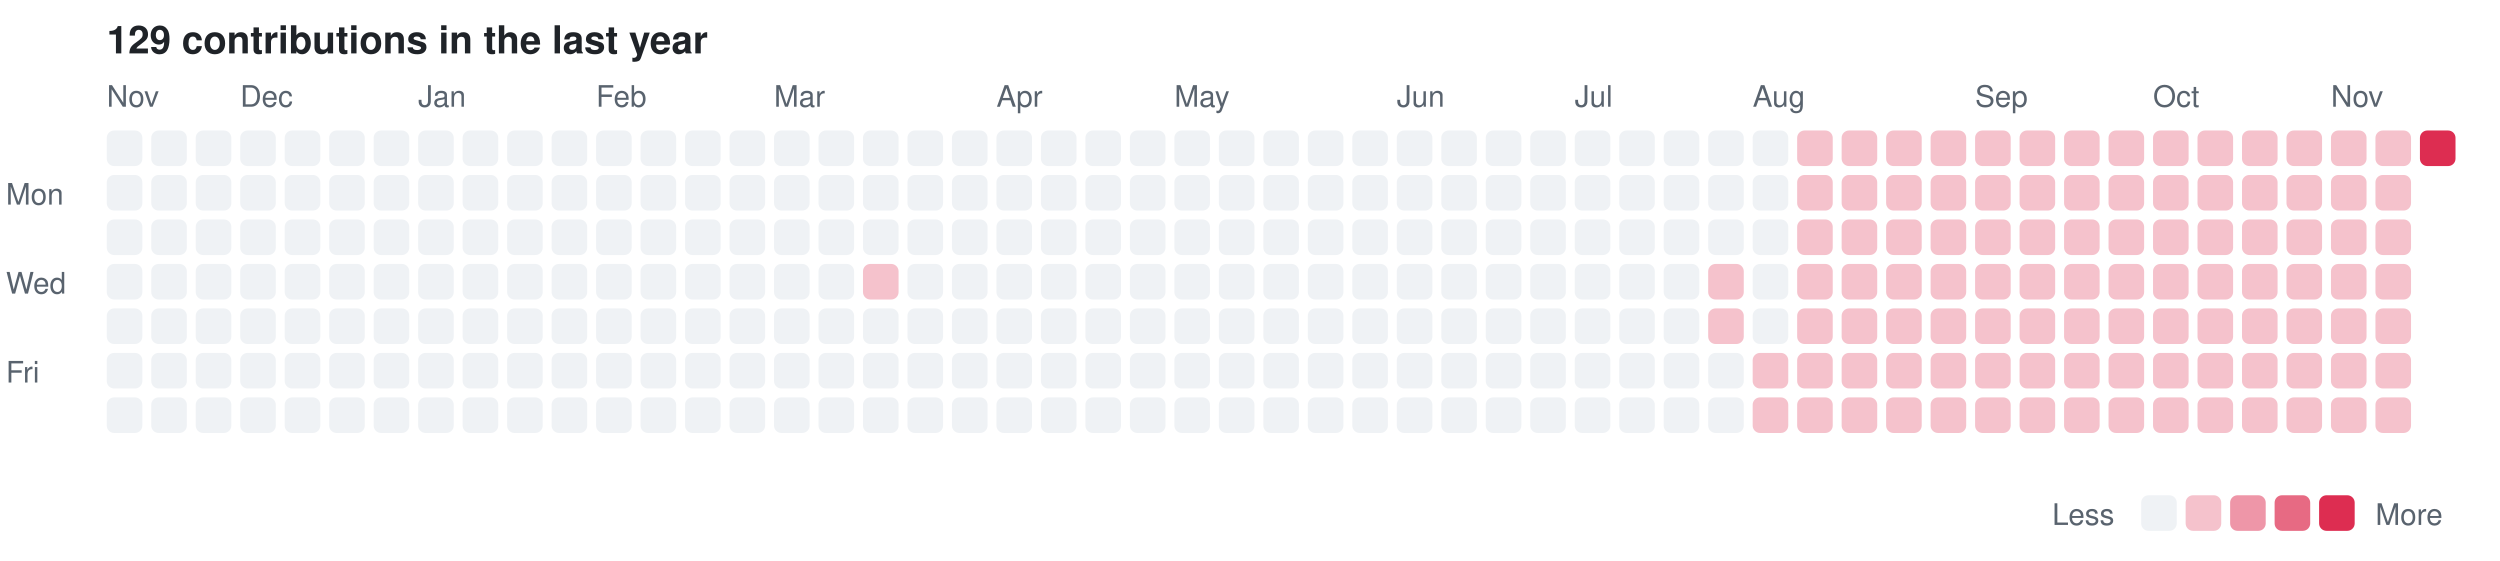
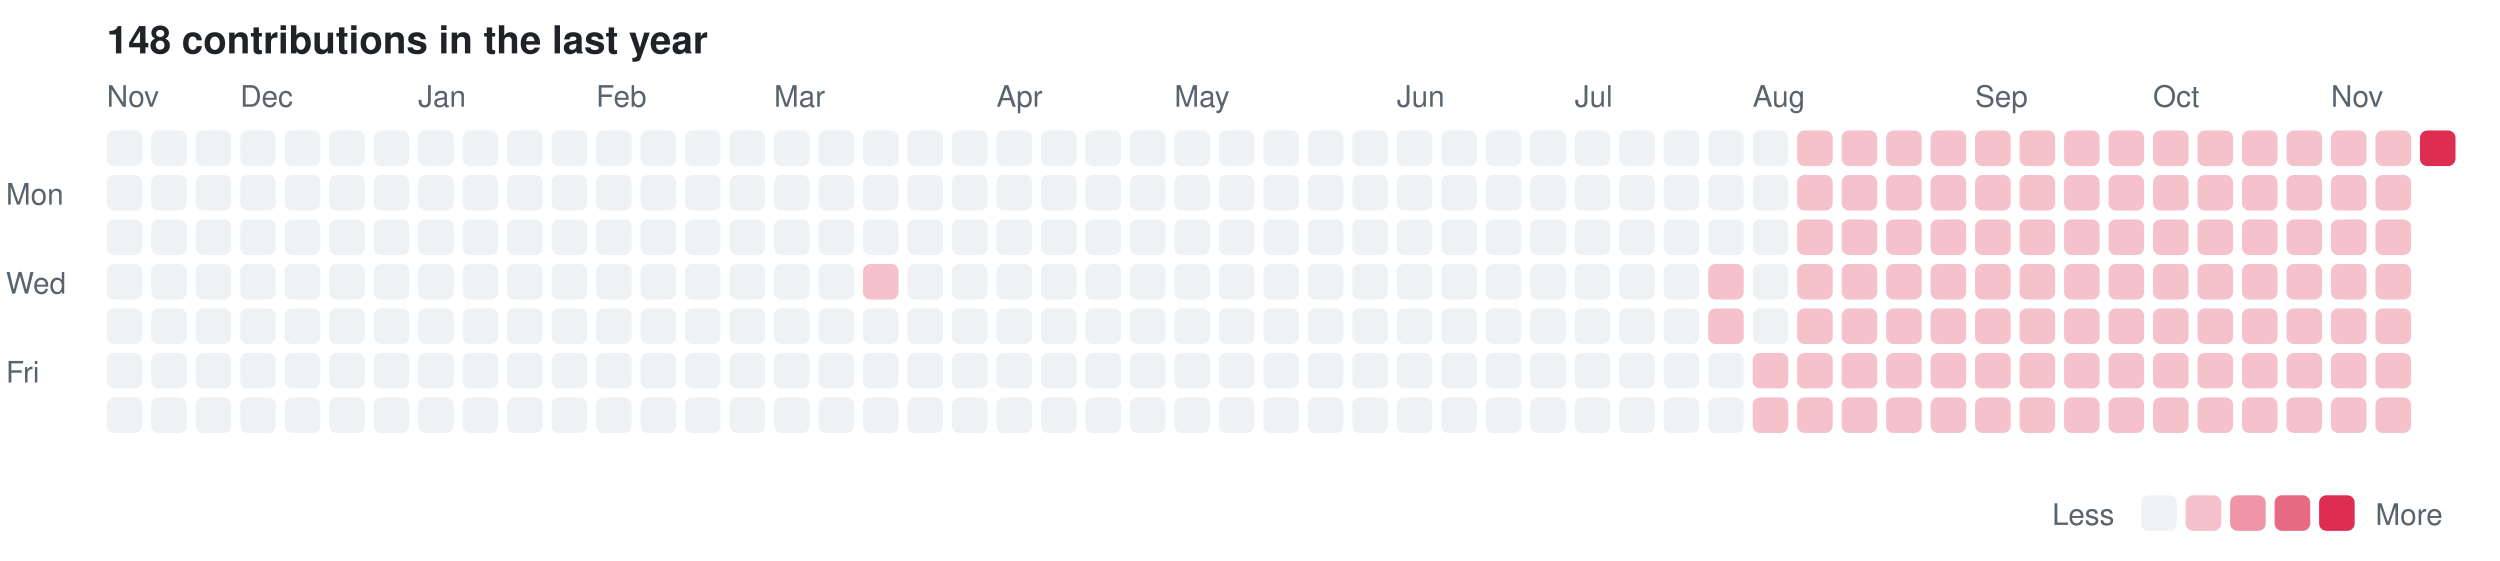
- <svg xmlns="http://www.w3.org/2000/svg" viewBox="0 0 843 189" width="843" height="189" role="img" aria-label="129 contributions in the last year" font-family="Montserrat, -apple-system, 'Segoe UI', Helvetica, Arial, sans-serif">
+ <svg xmlns="http://www.w3.org/2000/svg" viewBox="0 0 843 189" width="843" height="189" role="img" aria-label="148 contributions in the last year" font-family="Montserrat, -apple-system, 'Segoe UI', Helvetica, Arial, sans-serif">
  <style>.l0{fill:#eff2f5}.l1{fill:#f5c2cc}.l2{fill:#ee96a8}.l3{fill:#e76a83}.l4{fill:#dd2d51}.m{fill:#59636e}.s{fill:#1f2328}@media(prefers-color-scheme:dark){.l0{fill:#161b22}.l1{fill:#562737}.l2{fill:#852f45}.l3{fill:#b33853}.l4{fill:#e04060}.m{fill:#9198a1}.s{fill:#f0f6fc}}.w{animation:w 7s ease-in-out infinite}@keyframes w{0%,14%,100%{opacity:1}6%{opacity:.35}}</style>
-   <text class="s" x="36" y="18" font-size="13" font-weight="600">129 contributions in the last year</text>
+   <text class="s" x="36" y="18" font-size="13" font-weight="600">148 contributions in the last year</text>
  <text class="m" x="36" y="36" font-size="10">Nov</text>
  <g class="w" style="animation-delay:0.00s">
    <rect class="l0" x="36" y="44" width="12" height="12" rx="2.5" />
    <rect class="l0" x="36" y="59" width="12" height="12" rx="2.5" />
    <rect class="l0" x="36" y="74" width="12" height="12" rx="2.5" />
    <rect class="l0" x="36" y="89" width="12" height="12" rx="2.5" />
    <rect class="l0" x="36" y="104" width="12" height="12" rx="2.5" />
    <rect class="l0" x="36" y="119" width="12" height="12" rx="2.5" />
    <rect class="l0" x="36" y="134" width="12" height="12" rx="2.5" />
  </g>
  <g class="w" style="animation-delay:0.06s">
    <rect class="l0" x="51" y="44" width="12" height="12" rx="2.5" />
    <rect class="l0" x="51" y="59" width="12" height="12" rx="2.5" />
    <rect class="l0" x="51" y="74" width="12" height="12" rx="2.5" />
    <rect class="l0" x="51" y="89" width="12" height="12" rx="2.5" />
    <rect class="l0" x="51" y="104" width="12" height="12" rx="2.5" />
    <rect class="l0" x="51" y="119" width="12" height="12" rx="2.5" />
    <rect class="l0" x="51" y="134" width="12" height="12" rx="2.5" />
  </g>
  <g class="w" style="animation-delay:0.12s">
    <rect class="l0" x="66" y="44" width="12" height="12" rx="2.5" />
    <rect class="l0" x="66" y="59" width="12" height="12" rx="2.5" />
    <rect class="l0" x="66" y="74" width="12" height="12" rx="2.5" />
    <rect class="l0" x="66" y="89" width="12" height="12" rx="2.5" />
    <rect class="l0" x="66" y="104" width="12" height="12" rx="2.5" />
    <rect class="l0" x="66" y="119" width="12" height="12" rx="2.5" />
    <rect class="l0" x="66" y="134" width="12" height="12" rx="2.5" />
  </g>
  <text class="m" x="81" y="36" font-size="10">Dec</text>
  <g class="w" style="animation-delay:0.18s">
    <rect class="l0" x="81" y="44" width="12" height="12" rx="2.5" />
    <rect class="l0" x="81" y="59" width="12" height="12" rx="2.5" />
    <rect class="l0" x="81" y="74" width="12" height="12" rx="2.5" />
    <rect class="l0" x="81" y="89" width="12" height="12" rx="2.5" />
    <rect class="l0" x="81" y="104" width="12" height="12" rx="2.5" />
    <rect class="l0" x="81" y="119" width="12" height="12" rx="2.5" />
    <rect class="l0" x="81" y="134" width="12" height="12" rx="2.5" />
  </g>
  <g class="w" style="animation-delay:0.24s">
    <rect class="l0" x="96" y="44" width="12" height="12" rx="2.5" />
    <rect class="l0" x="96" y="59" width="12" height="12" rx="2.5" />
    <rect class="l0" x="96" y="74" width="12" height="12" rx="2.5" />
    <rect class="l0" x="96" y="89" width="12" height="12" rx="2.5" />
    <rect class="l0" x="96" y="104" width="12" height="12" rx="2.5" />
    <rect class="l0" x="96" y="119" width="12" height="12" rx="2.5" />
    <rect class="l0" x="96" y="134" width="12" height="12" rx="2.5" />
  </g>
  <g class="w" style="animation-delay:0.30s">
    <rect class="l0" x="111" y="44" width="12" height="12" rx="2.5" />
    <rect class="l0" x="111" y="59" width="12" height="12" rx="2.5" />
    <rect class="l0" x="111" y="74" width="12" height="12" rx="2.5" />
    <rect class="l0" x="111" y="89" width="12" height="12" rx="2.5" />
    <rect class="l0" x="111" y="104" width="12" height="12" rx="2.5" />
    <rect class="l0" x="111" y="119" width="12" height="12" rx="2.5" />
    <rect class="l0" x="111" y="134" width="12" height="12" rx="2.5" />
  </g>
  <g class="w" style="animation-delay:0.36s">
    <rect class="l0" x="126" y="44" width="12" height="12" rx="2.5" />
    <rect class="l0" x="126" y="59" width="12" height="12" rx="2.5" />
    <rect class="l0" x="126" y="74" width="12" height="12" rx="2.5" />
    <rect class="l0" x="126" y="89" width="12" height="12" rx="2.5" />
    <rect class="l0" x="126" y="104" width="12" height="12" rx="2.5" />
    <rect class="l0" x="126" y="119" width="12" height="12" rx="2.5" />
    <rect class="l0" x="126" y="134" width="12" height="12" rx="2.5" />
  </g>
  <text class="m" x="141" y="36" font-size="10">Jan</text>
  <g class="w" style="animation-delay:0.42s">
    <rect class="l0" x="141" y="44" width="12" height="12" rx="2.5" />
    <rect class="l0" x="141" y="59" width="12" height="12" rx="2.5" />
    <rect class="l0" x="141" y="74" width="12" height="12" rx="2.5" />
    <rect class="l0" x="141" y="89" width="12" height="12" rx="2.5" />
    <rect class="l0" x="141" y="104" width="12" height="12" rx="2.5" />
    <rect class="l0" x="141" y="119" width="12" height="12" rx="2.5" />
    <rect class="l0" x="141" y="134" width="12" height="12" rx="2.5" />
  </g>
  <g class="w" style="animation-delay:0.48s">
    <rect class="l0" x="156" y="44" width="12" height="12" rx="2.5" />
    <rect class="l0" x="156" y="59" width="12" height="12" rx="2.5" />
    <rect class="l0" x="156" y="74" width="12" height="12" rx="2.5" />
    <rect class="l0" x="156" y="89" width="12" height="12" rx="2.5" />
    <rect class="l0" x="156" y="104" width="12" height="12" rx="2.5" />
    <rect class="l0" x="156" y="119" width="12" height="12" rx="2.5" />
    <rect class="l0" x="156" y="134" width="12" height="12" rx="2.5" />
  </g>
  <g class="w" style="animation-delay:0.54s">
    <rect class="l0" x="171" y="44" width="12" height="12" rx="2.5" />
    <rect class="l0" x="171" y="59" width="12" height="12" rx="2.5" />
    <rect class="l0" x="171" y="74" width="12" height="12" rx="2.5" />
    <rect class="l0" x="171" y="89" width="12" height="12" rx="2.5" />
    <rect class="l0" x="171" y="104" width="12" height="12" rx="2.5" />
    <rect class="l0" x="171" y="119" width="12" height="12" rx="2.5" />
    <rect class="l0" x="171" y="134" width="12" height="12" rx="2.5" />
  </g>
  <g class="w" style="animation-delay:0.60s">
    <rect class="l0" x="186" y="44" width="12" height="12" rx="2.5" />
    <rect class="l0" x="186" y="59" width="12" height="12" rx="2.5" />
    <rect class="l0" x="186" y="74" width="12" height="12" rx="2.5" />
    <rect class="l0" x="186" y="89" width="12" height="12" rx="2.5" />
    <rect class="l0" x="186" y="104" width="12" height="12" rx="2.5" />
    <rect class="l0" x="186" y="119" width="12" height="12" rx="2.5" />
    <rect class="l0" x="186" y="134" width="12" height="12" rx="2.5" />
  </g>
  <text class="m" x="201" y="36" font-size="10">Feb</text>
  <g class="w" style="animation-delay:0.66s">
    <rect class="l0" x="201" y="44" width="12" height="12" rx="2.5" />
    <rect class="l0" x="201" y="59" width="12" height="12" rx="2.5" />
    <rect class="l0" x="201" y="74" width="12" height="12" rx="2.5" />
    <rect class="l0" x="201" y="89" width="12" height="12" rx="2.5" />
    <rect class="l0" x="201" y="104" width="12" height="12" rx="2.5" />
    <rect class="l0" x="201" y="119" width="12" height="12" rx="2.5" />
    <rect class="l0" x="201" y="134" width="12" height="12" rx="2.5" />
  </g>
  <g class="w" style="animation-delay:0.72s">
    <rect class="l0" x="216" y="44" width="12" height="12" rx="2.5" />
    <rect class="l0" x="216" y="59" width="12" height="12" rx="2.5" />
    <rect class="l0" x="216" y="74" width="12" height="12" rx="2.5" />
    <rect class="l0" x="216" y="89" width="12" height="12" rx="2.5" />
    <rect class="l0" x="216" y="104" width="12" height="12" rx="2.5" />
    <rect class="l0" x="216" y="119" width="12" height="12" rx="2.5" />
    <rect class="l0" x="216" y="134" width="12" height="12" rx="2.5" />
  </g>
  <g class="w" style="animation-delay:0.78s">
    <rect class="l0" x="231" y="44" width="12" height="12" rx="2.5" />
    <rect class="l0" x="231" y="59" width="12" height="12" rx="2.5" />
    <rect class="l0" x="231" y="74" width="12" height="12" rx="2.5" />
    <rect class="l0" x="231" y="89" width="12" height="12" rx="2.5" />
    <rect class="l0" x="231" y="104" width="12" height="12" rx="2.5" />
    <rect class="l0" x="231" y="119" width="12" height="12" rx="2.5" />
    <rect class="l0" x="231" y="134" width="12" height="12" rx="2.5" />
  </g>
  <g class="w" style="animation-delay:0.84s">
    <rect class="l0" x="246" y="44" width="12" height="12" rx="2.5" />
    <rect class="l0" x="246" y="59" width="12" height="12" rx="2.5" />
    <rect class="l0" x="246" y="74" width="12" height="12" rx="2.5" />
    <rect class="l0" x="246" y="89" width="12" height="12" rx="2.5" />
    <rect class="l0" x="246" y="104" width="12" height="12" rx="2.5" />
    <rect class="l0" x="246" y="119" width="12" height="12" rx="2.5" />
    <rect class="l0" x="246" y="134" width="12" height="12" rx="2.5" />
  </g>
  <text class="m" x="261" y="36" font-size="10">Mar</text>
  <g class="w" style="animation-delay:0.90s">
    <rect class="l0" x="261" y="44" width="12" height="12" rx="2.5" />
    <rect class="l0" x="261" y="59" width="12" height="12" rx="2.5" />
    <rect class="l0" x="261" y="74" width="12" height="12" rx="2.5" />
    <rect class="l0" x="261" y="89" width="12" height="12" rx="2.5" />
    <rect class="l0" x="261" y="104" width="12" height="12" rx="2.5" />
    <rect class="l0" x="261" y="119" width="12" height="12" rx="2.5" />
    <rect class="l0" x="261" y="134" width="12" height="12" rx="2.5" />
  </g>
  <g class="w" style="animation-delay:0.96s">
    <rect class="l0" x="276" y="44" width="12" height="12" rx="2.5" />
    <rect class="l0" x="276" y="59" width="12" height="12" rx="2.5" />
    <rect class="l0" x="276" y="74" width="12" height="12" rx="2.5" />
    <rect class="l0" x="276" y="89" width="12" height="12" rx="2.5" />
    <rect class="l0" x="276" y="104" width="12" height="12" rx="2.5" />
    <rect class="l0" x="276" y="119" width="12" height="12" rx="2.5" />
    <rect class="l0" x="276" y="134" width="12" height="12" rx="2.5" />
  </g>
  <g class="w" style="animation-delay:1.02s">
    <rect class="l0" x="291" y="44" width="12" height="12" rx="2.5" />
    <rect class="l0" x="291" y="59" width="12" height="12" rx="2.5" />
    <rect class="l0" x="291" y="74" width="12" height="12" rx="2.5" />
    <rect class="l1" x="291" y="89" width="12" height="12" rx="2.5" />
    <rect class="l0" x="291" y="104" width="12" height="12" rx="2.5" />
    <rect class="l0" x="291" y="119" width="12" height="12" rx="2.5" />
    <rect class="l0" x="291" y="134" width="12" height="12" rx="2.5" />
  </g>
  <g class="w" style="animation-delay:1.08s">
    <rect class="l0" x="306" y="44" width="12" height="12" rx="2.5" />
    <rect class="l0" x="306" y="59" width="12" height="12" rx="2.5" />
    <rect class="l0" x="306" y="74" width="12" height="12" rx="2.5" />
    <rect class="l0" x="306" y="89" width="12" height="12" rx="2.5" />
    <rect class="l0" x="306" y="104" width="12" height="12" rx="2.5" />
    <rect class="l0" x="306" y="119" width="12" height="12" rx="2.5" />
    <rect class="l0" x="306" y="134" width="12" height="12" rx="2.5" />
  </g>
  <g class="w" style="animation-delay:1.14s">
    <rect class="l0" x="321" y="44" width="12" height="12" rx="2.5" />
    <rect class="l0" x="321" y="59" width="12" height="12" rx="2.5" />
    <rect class="l0" x="321" y="74" width="12" height="12" rx="2.5" />
    <rect class="l0" x="321" y="89" width="12" height="12" rx="2.5" />
    <rect class="l0" x="321" y="104" width="12" height="12" rx="2.5" />
    <rect class="l0" x="321" y="119" width="12" height="12" rx="2.5" />
    <rect class="l0" x="321" y="134" width="12" height="12" rx="2.5" />
  </g>
  <text class="m" x="336" y="36" font-size="10">Apr</text>
  <g class="w" style="animation-delay:1.20s">
    <rect class="l0" x="336" y="44" width="12" height="12" rx="2.5" />
    <rect class="l0" x="336" y="59" width="12" height="12" rx="2.5" />
    <rect class="l0" x="336" y="74" width="12" height="12" rx="2.5" />
    <rect class="l0" x="336" y="89" width="12" height="12" rx="2.5" />
    <rect class="l0" x="336" y="104" width="12" height="12" rx="2.5" />
    <rect class="l0" x="336" y="119" width="12" height="12" rx="2.5" />
    <rect class="l0" x="336" y="134" width="12" height="12" rx="2.5" />
  </g>
  <g class="w" style="animation-delay:1.26s">
    <rect class="l0" x="351" y="44" width="12" height="12" rx="2.5" />
    <rect class="l0" x="351" y="59" width="12" height="12" rx="2.5" />
    <rect class="l0" x="351" y="74" width="12" height="12" rx="2.5" />
    <rect class="l0" x="351" y="89" width="12" height="12" rx="2.5" />
    <rect class="l0" x="351" y="104" width="12" height="12" rx="2.5" />
    <rect class="l0" x="351" y="119" width="12" height="12" rx="2.5" />
    <rect class="l0" x="351" y="134" width="12" height="12" rx="2.5" />
  </g>
  <g class="w" style="animation-delay:1.32s">
    <rect class="l0" x="366" y="44" width="12" height="12" rx="2.5" />
    <rect class="l0" x="366" y="59" width="12" height="12" rx="2.5" />
    <rect class="l0" x="366" y="74" width="12" height="12" rx="2.5" />
    <rect class="l0" x="366" y="89" width="12" height="12" rx="2.5" />
    <rect class="l0" x="366" y="104" width="12" height="12" rx="2.5" />
    <rect class="l0" x="366" y="119" width="12" height="12" rx="2.5" />
    <rect class="l0" x="366" y="134" width="12" height="12" rx="2.5" />
  </g>
  <g class="w" style="animation-delay:1.38s">
    <rect class="l0" x="381" y="44" width="12" height="12" rx="2.5" />
    <rect class="l0" x="381" y="59" width="12" height="12" rx="2.5" />
    <rect class="l0" x="381" y="74" width="12" height="12" rx="2.5" />
    <rect class="l0" x="381" y="89" width="12" height="12" rx="2.5" />
    <rect class="l0" x="381" y="104" width="12" height="12" rx="2.5" />
    <rect class="l0" x="381" y="119" width="12" height="12" rx="2.5" />
    <rect class="l0" x="381" y="134" width="12" height="12" rx="2.5" />
  </g>
  <text class="m" x="396" y="36" font-size="10">May</text>
  <g class="w" style="animation-delay:1.44s">
    <rect class="l0" x="396" y="44" width="12" height="12" rx="2.5" />
    <rect class="l0" x="396" y="59" width="12" height="12" rx="2.5" />
    <rect class="l0" x="396" y="74" width="12" height="12" rx="2.5" />
    <rect class="l0" x="396" y="89" width="12" height="12" rx="2.5" />
    <rect class="l0" x="396" y="104" width="12" height="12" rx="2.5" />
    <rect class="l0" x="396" y="119" width="12" height="12" rx="2.5" />
    <rect class="l0" x="396" y="134" width="12" height="12" rx="2.5" />
  </g>
  <g class="w" style="animation-delay:1.50s">
    <rect class="l0" x="411" y="44" width="12" height="12" rx="2.5" />
    <rect class="l0" x="411" y="59" width="12" height="12" rx="2.5" />
    <rect class="l0" x="411" y="74" width="12" height="12" rx="2.5" />
    <rect class="l0" x="411" y="89" width="12" height="12" rx="2.5" />
    <rect class="l0" x="411" y="104" width="12" height="12" rx="2.5" />
    <rect class="l0" x="411" y="119" width="12" height="12" rx="2.5" />
    <rect class="l0" x="411" y="134" width="12" height="12" rx="2.5" />
  </g>
  <g class="w" style="animation-delay:1.56s">
    <rect class="l0" x="426" y="44" width="12" height="12" rx="2.5" />
    <rect class="l0" x="426" y="59" width="12" height="12" rx="2.5" />
    <rect class="l0" x="426" y="74" width="12" height="12" rx="2.5" />
    <rect class="l0" x="426" y="89" width="12" height="12" rx="2.5" />
    <rect class="l0" x="426" y="104" width="12" height="12" rx="2.5" />
    <rect class="l0" x="426" y="119" width="12" height="12" rx="2.5" />
    <rect class="l0" x="426" y="134" width="12" height="12" rx="2.5" />
  </g>
  <g class="w" style="animation-delay:1.62s">
    <rect class="l0" x="441" y="44" width="12" height="12" rx="2.5" />
    <rect class="l0" x="441" y="59" width="12" height="12" rx="2.5" />
    <rect class="l0" x="441" y="74" width="12" height="12" rx="2.5" />
    <rect class="l0" x="441" y="89" width="12" height="12" rx="2.5" />
    <rect class="l0" x="441" y="104" width="12" height="12" rx="2.5" />
    <rect class="l0" x="441" y="119" width="12" height="12" rx="2.5" />
    <rect class="l0" x="441" y="134" width="12" height="12" rx="2.5" />
  </g>
  <g class="w" style="animation-delay:1.68s">
    <rect class="l0" x="456" y="44" width="12" height="12" rx="2.5" />
    <rect class="l0" x="456" y="59" width="12" height="12" rx="2.5" />
    <rect class="l0" x="456" y="74" width="12" height="12" rx="2.5" />
    <rect class="l0" x="456" y="89" width="12" height="12" rx="2.5" />
    <rect class="l0" x="456" y="104" width="12" height="12" rx="2.5" />
    <rect class="l0" x="456" y="119" width="12" height="12" rx="2.5" />
    <rect class="l0" x="456" y="134" width="12" height="12" rx="2.5" />
  </g>
  <text class="m" x="471" y="36" font-size="10">Jun</text>
  <g class="w" style="animation-delay:1.74s">
    <rect class="l0" x="471" y="44" width="12" height="12" rx="2.5" />
    <rect class="l0" x="471" y="59" width="12" height="12" rx="2.5" />
    <rect class="l0" x="471" y="74" width="12" height="12" rx="2.5" />
    <rect class="l0" x="471" y="89" width="12" height="12" rx="2.5" />
    <rect class="l0" x="471" y="104" width="12" height="12" rx="2.5" />
    <rect class="l0" x="471" y="119" width="12" height="12" rx="2.5" />
    <rect class="l0" x="471" y="134" width="12" height="12" rx="2.5" />
  </g>
  <g class="w" style="animation-delay:1.80s">
    <rect class="l0" x="486" y="44" width="12" height="12" rx="2.5" />
    <rect class="l0" x="486" y="59" width="12" height="12" rx="2.5" />
    <rect class="l0" x="486" y="74" width="12" height="12" rx="2.5" />
    <rect class="l0" x="486" y="89" width="12" height="12" rx="2.5" />
    <rect class="l0" x="486" y="104" width="12" height="12" rx="2.5" />
    <rect class="l0" x="486" y="119" width="12" height="12" rx="2.5" />
    <rect class="l0" x="486" y="134" width="12" height="12" rx="2.5" />
  </g>
  <g class="w" style="animation-delay:1.86s">
    <rect class="l0" x="501" y="44" width="12" height="12" rx="2.5" />
    <rect class="l0" x="501" y="59" width="12" height="12" rx="2.5" />
    <rect class="l0" x="501" y="74" width="12" height="12" rx="2.5" />
    <rect class="l0" x="501" y="89" width="12" height="12" rx="2.5" />
    <rect class="l0" x="501" y="104" width="12" height="12" rx="2.5" />
    <rect class="l0" x="501" y="119" width="12" height="12" rx="2.5" />
    <rect class="l0" x="501" y="134" width="12" height="12" rx="2.5" />
  </g>
  <g class="w" style="animation-delay:1.92s">
    <rect class="l0" x="516" y="44" width="12" height="12" rx="2.5" />
    <rect class="l0" x="516" y="59" width="12" height="12" rx="2.5" />
    <rect class="l0" x="516" y="74" width="12" height="12" rx="2.5" />
    <rect class="l0" x="516" y="89" width="12" height="12" rx="2.5" />
    <rect class="l0" x="516" y="104" width="12" height="12" rx="2.5" />
    <rect class="l0" x="516" y="119" width="12" height="12" rx="2.5" />
    <rect class="l0" x="516" y="134" width="12" height="12" rx="2.5" />
  </g>
  <text class="m" x="531" y="36" font-size="10">Jul</text>
  <g class="w" style="animation-delay:1.98s">
    <rect class="l0" x="531" y="44" width="12" height="12" rx="2.5" />
    <rect class="l0" x="531" y="59" width="12" height="12" rx="2.5" />
    <rect class="l0" x="531" y="74" width="12" height="12" rx="2.5" />
    <rect class="l0" x="531" y="89" width="12" height="12" rx="2.5" />
    <rect class="l0" x="531" y="104" width="12" height="12" rx="2.5" />
    <rect class="l0" x="531" y="119" width="12" height="12" rx="2.5" />
    <rect class="l0" x="531" y="134" width="12" height="12" rx="2.5" />
  </g>
  <g class="w" style="animation-delay:2.04s">
    <rect class="l0" x="546" y="44" width="12" height="12" rx="2.5" />
    <rect class="l0" x="546" y="59" width="12" height="12" rx="2.5" />
    <rect class="l0" x="546" y="74" width="12" height="12" rx="2.5" />
    <rect class="l0" x="546" y="89" width="12" height="12" rx="2.5" />
    <rect class="l0" x="546" y="104" width="12" height="12" rx="2.5" />
    <rect class="l0" x="546" y="119" width="12" height="12" rx="2.5" />
    <rect class="l0" x="546" y="134" width="12" height="12" rx="2.5" />
  </g>
  <g class="w" style="animation-delay:2.10s">
    <rect class="l0" x="561" y="44" width="12" height="12" rx="2.5" />
    <rect class="l0" x="561" y="59" width="12" height="12" rx="2.5" />
    <rect class="l0" x="561" y="74" width="12" height="12" rx="2.5" />
    <rect class="l0" x="561" y="89" width="12" height="12" rx="2.5" />
    <rect class="l0" x="561" y="104" width="12" height="12" rx="2.5" />
    <rect class="l0" x="561" y="119" width="12" height="12" rx="2.5" />
    <rect class="l0" x="561" y="134" width="12" height="12" rx="2.5" />
  </g>
  <g class="w" style="animation-delay:2.16s">
    <rect class="l0" x="576" y="44" width="12" height="12" rx="2.5" />
    <rect class="l0" x="576" y="59" width="12" height="12" rx="2.5" />
    <rect class="l0" x="576" y="74" width="12" height="12" rx="2.5" />
    <rect class="l1" x="576" y="89" width="12" height="12" rx="2.5" />
    <rect class="l1" x="576" y="104" width="12" height="12" rx="2.5" />
    <rect class="l0" x="576" y="119" width="12" height="12" rx="2.5" />
    <rect class="l0" x="576" y="134" width="12" height="12" rx="2.5" />
  </g>
  <text class="m" x="591" y="36" font-size="10">Aug</text>
  <g class="w" style="animation-delay:2.22s">
    <rect class="l0" x="591" y="44" width="12" height="12" rx="2.5" />
    <rect class="l0" x="591" y="59" width="12" height="12" rx="2.5" />
    <rect class="l0" x="591" y="74" width="12" height="12" rx="2.5" />
    <rect class="l0" x="591" y="89" width="12" height="12" rx="2.5" />
    <rect class="l0" x="591" y="104" width="12" height="12" rx="2.5" />
    <rect class="l1" x="591" y="119" width="12" height="12" rx="2.5" />
    <rect class="l1" x="591" y="134" width="12" height="12" rx="2.5" />
  </g>
  <g class="w" style="animation-delay:2.28s">
    <rect class="l1" x="606" y="44" width="12" height="12" rx="2.5" />
    <rect class="l1" x="606" y="59" width="12" height="12" rx="2.5" />
    <rect class="l1" x="606" y="74" width="12" height="12" rx="2.5" />
    <rect class="l1" x="606" y="89" width="12" height="12" rx="2.5" />
    <rect class="l1" x="606" y="104" width="12" height="12" rx="2.5" />
    <rect class="l1" x="606" y="119" width="12" height="12" rx="2.5" />
    <rect class="l1" x="606" y="134" width="12" height="12" rx="2.5" />
  </g>
  <g class="w" style="animation-delay:2.34s">
    <rect class="l1" x="621" y="44" width="12" height="12" rx="2.5" />
    <rect class="l1" x="621" y="59" width="12" height="12" rx="2.5" />
    <rect class="l1" x="621" y="74" width="12" height="12" rx="2.5" />
    <rect class="l1" x="621" y="89" width="12" height="12" rx="2.5" />
    <rect class="l1" x="621" y="104" width="12" height="12" rx="2.5" />
    <rect class="l1" x="621" y="119" width="12" height="12" rx="2.5" />
    <rect class="l1" x="621" y="134" width="12" height="12" rx="2.5" />
  </g>
  <g class="w" style="animation-delay:2.40s">
    <rect class="l1" x="636" y="44" width="12" height="12" rx="2.5" />
    <rect class="l1" x="636" y="59" width="12" height="12" rx="2.5" />
    <rect class="l1" x="636" y="74" width="12" height="12" rx="2.5" />
    <rect class="l1" x="636" y="89" width="12" height="12" rx="2.5" />
    <rect class="l1" x="636" y="104" width="12" height="12" rx="2.5" />
    <rect class="l1" x="636" y="119" width="12" height="12" rx="2.5" />
    <rect class="l1" x="636" y="134" width="12" height="12" rx="2.5" />
  </g>
  <g class="w" style="animation-delay:2.46s">
    <rect class="l1" x="651" y="44" width="12" height="12" rx="2.5" />
    <rect class="l1" x="651" y="59" width="12" height="12" rx="2.5" />
    <rect class="l1" x="651" y="74" width="12" height="12" rx="2.5" />
    <rect class="l1" x="651" y="89" width="12" height="12" rx="2.5" />
    <rect class="l1" x="651" y="104" width="12" height="12" rx="2.5" />
    <rect class="l1" x="651" y="119" width="12" height="12" rx="2.5" />
    <rect class="l1" x="651" y="134" width="12" height="12" rx="2.5" />
  </g>
  <text class="m" x="666" y="36" font-size="10">Sep</text>
  <g class="w" style="animation-delay:2.52s">
    <rect class="l1" x="666" y="44" width="12" height="12" rx="2.5" />
    <rect class="l1" x="666" y="59" width="12" height="12" rx="2.5" />
    <rect class="l1" x="666" y="74" width="12" height="12" rx="2.5" />
    <rect class="l1" x="666" y="89" width="12" height="12" rx="2.5" />
    <rect class="l1" x="666" y="104" width="12" height="12" rx="2.5" />
    <rect class="l1" x="666" y="119" width="12" height="12" rx="2.5" />
    <rect class="l1" x="666" y="134" width="12" height="12" rx="2.5" />
  </g>
  <g class="w" style="animation-delay:2.58s">
    <rect class="l1" x="681" y="44" width="12" height="12" rx="2.5" />
    <rect class="l1" x="681" y="59" width="12" height="12" rx="2.5" />
    <rect class="l1" x="681" y="74" width="12" height="12" rx="2.5" />
    <rect class="l1" x="681" y="89" width="12" height="12" rx="2.5" />
    <rect class="l1" x="681" y="104" width="12" height="12" rx="2.5" />
    <rect class="l1" x="681" y="119" width="12" height="12" rx="2.5" />
    <rect class="l1" x="681" y="134" width="12" height="12" rx="2.5" />
  </g>
  <g class="w" style="animation-delay:2.64s">
    <rect class="l1" x="696" y="44" width="12" height="12" rx="2.5" />
    <rect class="l1" x="696" y="59" width="12" height="12" rx="2.5" />
    <rect class="l1" x="696" y="74" width="12" height="12" rx="2.5" />
    <rect class="l1" x="696" y="89" width="12" height="12" rx="2.5" />
    <rect class="l1" x="696" y="104" width="12" height="12" rx="2.5" />
    <rect class="l1" x="696" y="119" width="12" height="12" rx="2.5" />
    <rect class="l1" x="696" y="134" width="12" height="12" rx="2.5" />
  </g>
  <g class="w" style="animation-delay:2.70s">
    <rect class="l1" x="711" y="44" width="12" height="12" rx="2.5" />
    <rect class="l1" x="711" y="59" width="12" height="12" rx="2.5" />
    <rect class="l1" x="711" y="74" width="12" height="12" rx="2.5" />
    <rect class="l1" x="711" y="89" width="12" height="12" rx="2.5" />
    <rect class="l1" x="711" y="104" width="12" height="12" rx="2.5" />
    <rect class="l1" x="711" y="119" width="12" height="12" rx="2.5" />
    <rect class="l1" x="711" y="134" width="12" height="12" rx="2.5" />
  </g>
  <text class="m" x="726" y="36" font-size="10">Oct</text>
  <g class="w" style="animation-delay:2.76s">
    <rect class="l1" x="726" y="44" width="12" height="12" rx="2.5" />
    <rect class="l1" x="726" y="59" width="12" height="12" rx="2.5" />
    <rect class="l1" x="726" y="74" width="12" height="12" rx="2.5" />
    <rect class="l1" x="726" y="89" width="12" height="12" rx="2.5" />
    <rect class="l1" x="726" y="104" width="12" height="12" rx="2.5" />
    <rect class="l1" x="726" y="119" width="12" height="12" rx="2.5" />
    <rect class="l1" x="726" y="134" width="12" height="12" rx="2.5" />
  </g>
  <g class="w" style="animation-delay:2.82s">
    <rect class="l1" x="741" y="44" width="12" height="12" rx="2.5" />
    <rect class="l1" x="741" y="59" width="12" height="12" rx="2.5" />
    <rect class="l1" x="741" y="74" width="12" height="12" rx="2.5" />
    <rect class="l1" x="741" y="89" width="12" height="12" rx="2.5" />
    <rect class="l1" x="741" y="104" width="12" height="12" rx="2.5" />
    <rect class="l1" x="741" y="119" width="12" height="12" rx="2.5" />
    <rect class="l1" x="741" y="134" width="12" height="12" rx="2.5" />
  </g>
  <g class="w" style="animation-delay:2.88s">
    <rect class="l1" x="756" y="44" width="12" height="12" rx="2.5" />
    <rect class="l1" x="756" y="59" width="12" height="12" rx="2.5" />
    <rect class="l1" x="756" y="74" width="12" height="12" rx="2.5" />
    <rect class="l1" x="756" y="89" width="12" height="12" rx="2.5" />
    <rect class="l1" x="756" y="104" width="12" height="12" rx="2.5" />
    <rect class="l1" x="756" y="119" width="12" height="12" rx="2.5" />
    <rect class="l1" x="756" y="134" width="12" height="12" rx="2.5" />
  </g>
  <g class="w" style="animation-delay:2.94s">
    <rect class="l1" x="771" y="44" width="12" height="12" rx="2.5" />
    <rect class="l1" x="771" y="59" width="12" height="12" rx="2.5" />
    <rect class="l1" x="771" y="74" width="12" height="12" rx="2.5" />
    <rect class="l1" x="771" y="89" width="12" height="12" rx="2.5" />
    <rect class="l1" x="771" y="104" width="12" height="12" rx="2.5" />
    <rect class="l1" x="771" y="119" width="12" height="12" rx="2.5" />
    <rect class="l1" x="771" y="134" width="12" height="12" rx="2.5" />
  </g>
  <text class="m" x="786" y="36" font-size="10">Nov</text>
  <g class="w" style="animation-delay:3.00s">
    <rect class="l1" x="786" y="44" width="12" height="12" rx="2.5" />
    <rect class="l1" x="786" y="59" width="12" height="12" rx="2.5" />
    <rect class="l1" x="786" y="74" width="12" height="12" rx="2.5" />
    <rect class="l1" x="786" y="89" width="12" height="12" rx="2.5" />
    <rect class="l1" x="786" y="104" width="12" height="12" rx="2.5" />
    <rect class="l1" x="786" y="119" width="12" height="12" rx="2.5" />
    <rect class="l1" x="786" y="134" width="12" height="12" rx="2.5" />
  </g>
  <g class="w" style="animation-delay:3.06s">
    <rect class="l1" x="801" y="44" width="12" height="12" rx="2.5" />
    <rect class="l1" x="801" y="59" width="12" height="12" rx="2.5" />
    <rect class="l1" x="801" y="74" width="12" height="12" rx="2.5" />
    <rect class="l1" x="801" y="89" width="12" height="12" rx="2.5" />
    <rect class="l1" x="801" y="104" width="12" height="12" rx="2.5" />
    <rect class="l1" x="801" y="119" width="12" height="12" rx="2.5" />
    <rect class="l1" x="801" y="134" width="12" height="12" rx="2.5" />
  </g>
  <g class="w" style="animation-delay:3.12s">
    <rect class="l4" x="816" y="44" width="12" height="12" rx="2.5" />
  </g>
  <text class="m" x="2" y="69" font-size="10">Mon</text>
  <text class="m" x="2" y="99" font-size="10">Wed</text>
  <text class="m" x="2" y="129" font-size="10">Fri</text>
  <text class="m" x="692" y="177" font-size="10">Less</text>
  <rect class="l0" x="722" y="167" width="12" height="12" rx="2.5" />
  <rect class="l1" x="737" y="167" width="12" height="12" rx="2.5" />
  <rect class="l2" x="752" y="167" width="12" height="12" rx="2.5" />
  <rect class="l3" x="767" y="167" width="12" height="12" rx="2.5" />
  <rect class="l4" x="782" y="167" width="12" height="12" rx="2.5" />
  <text class="m" x="801" y="177" font-size="10">More</text>
</svg>
